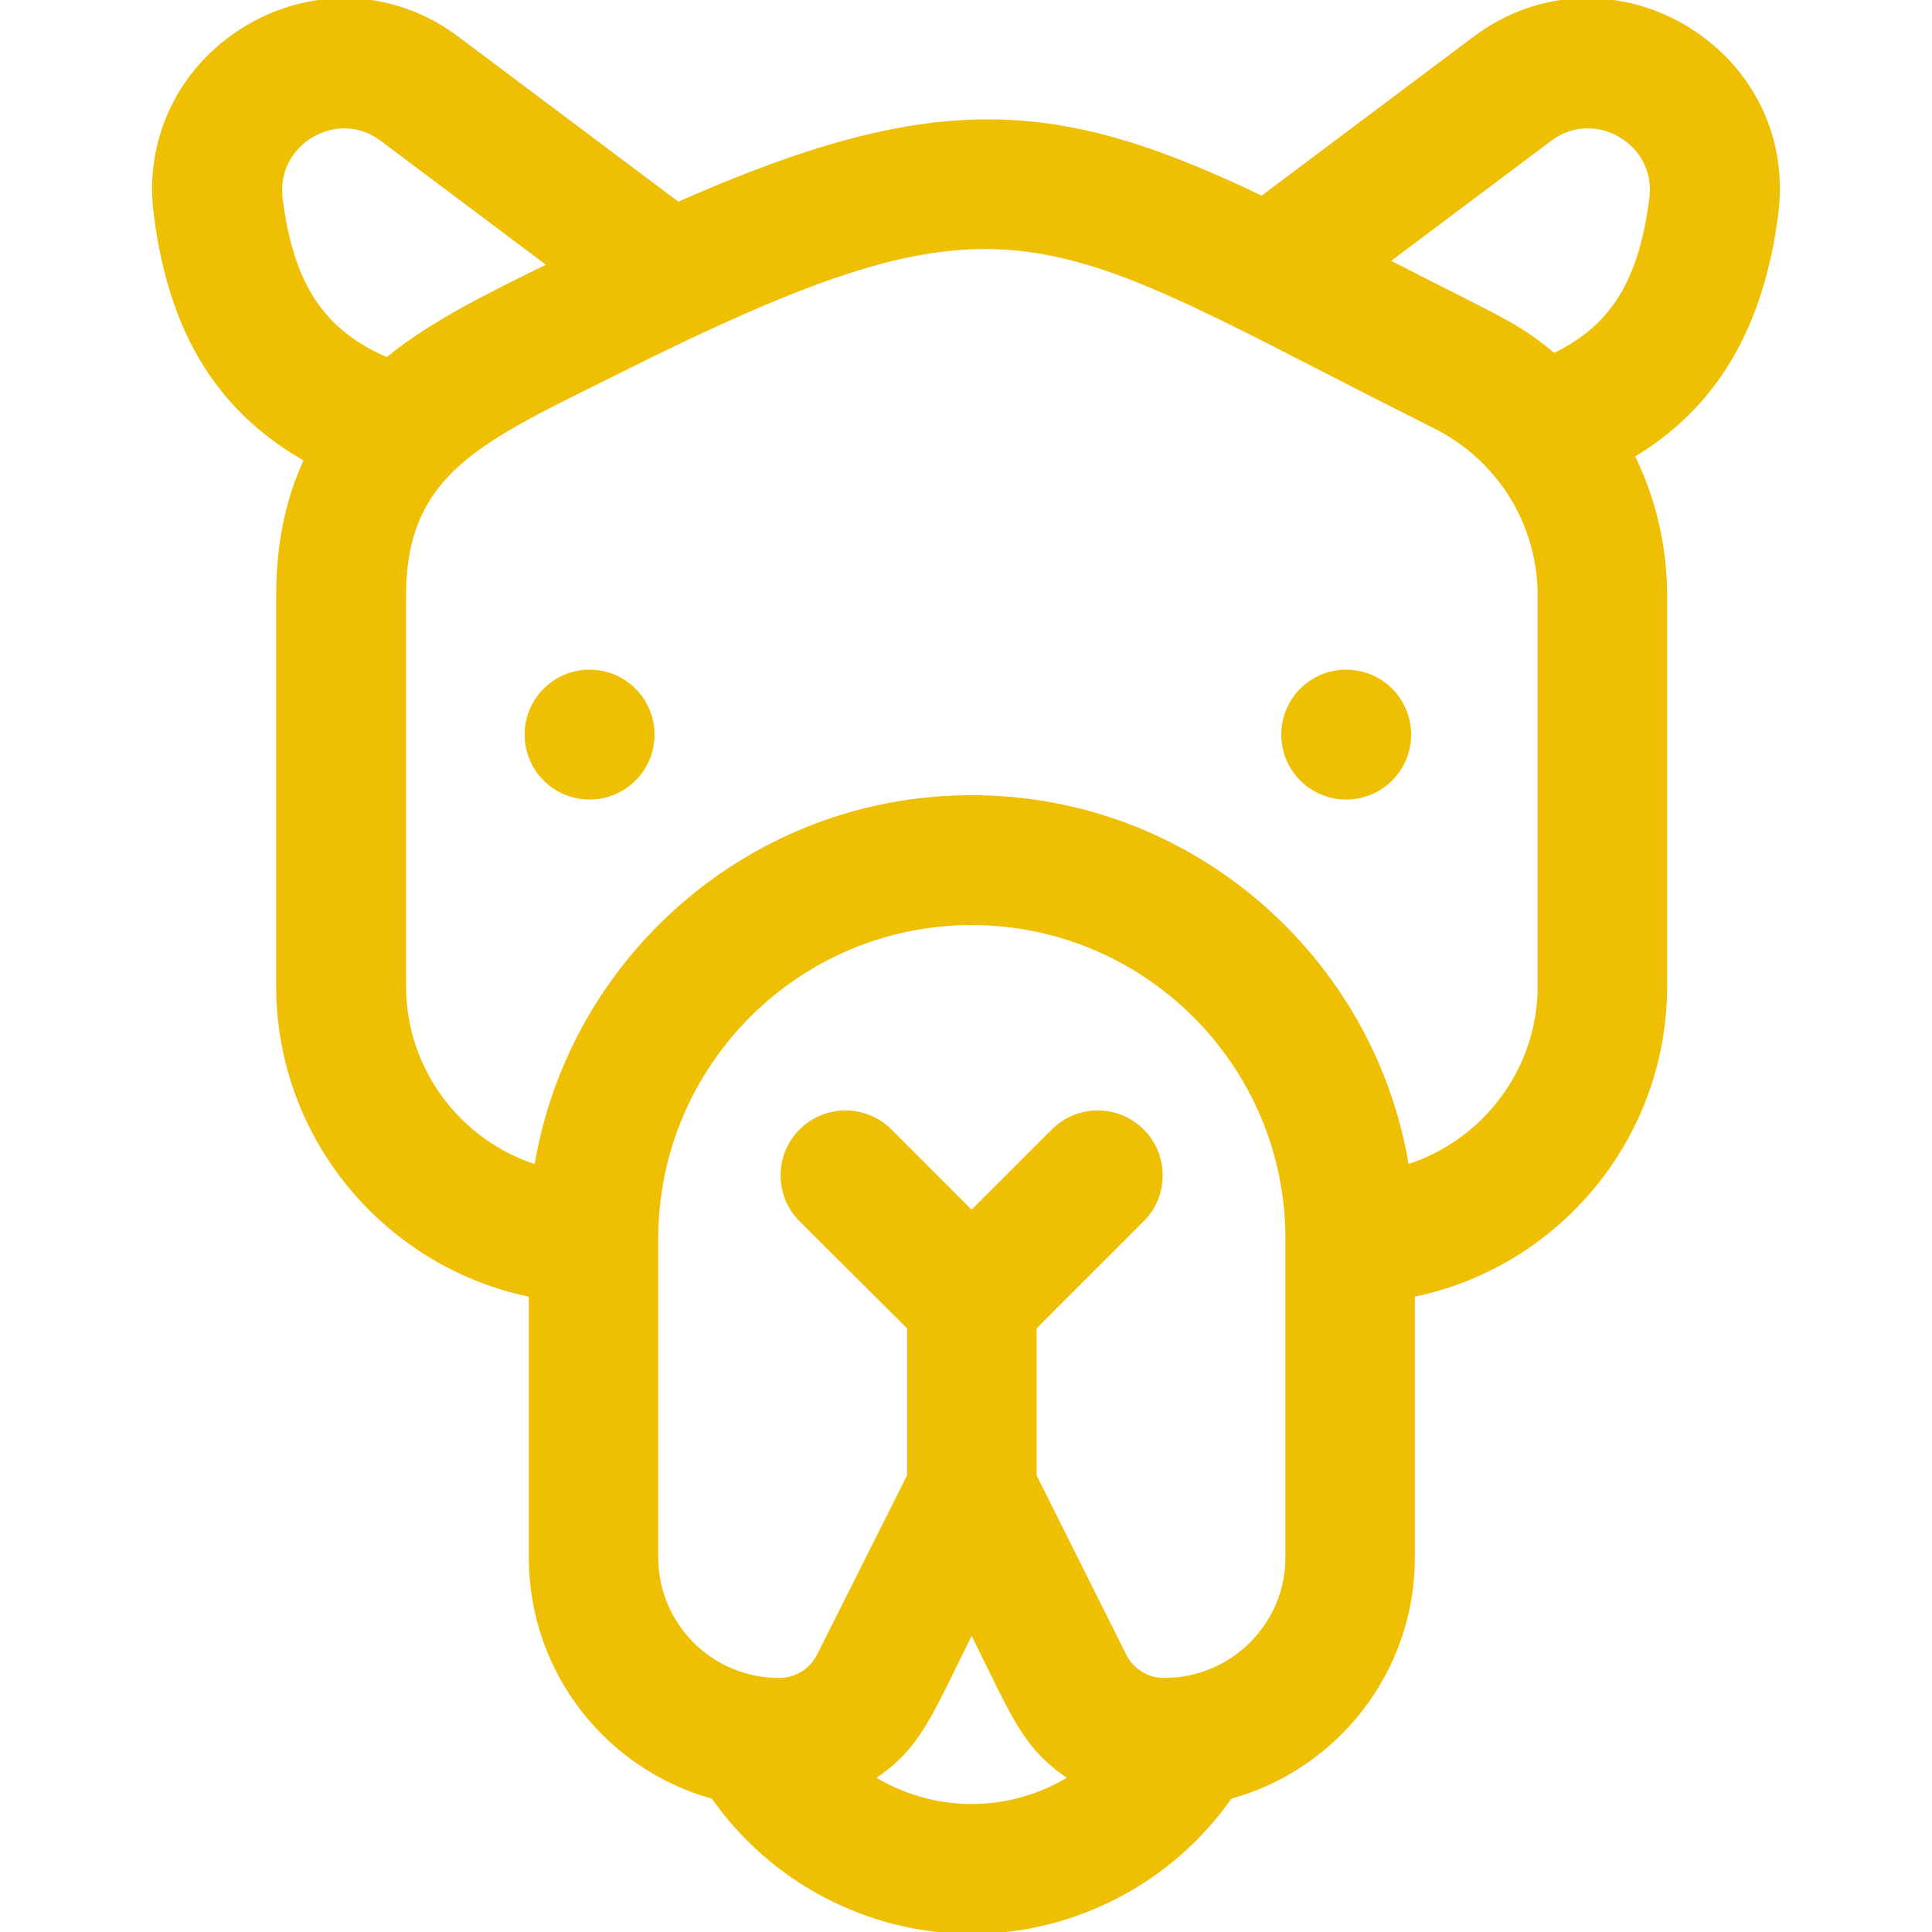
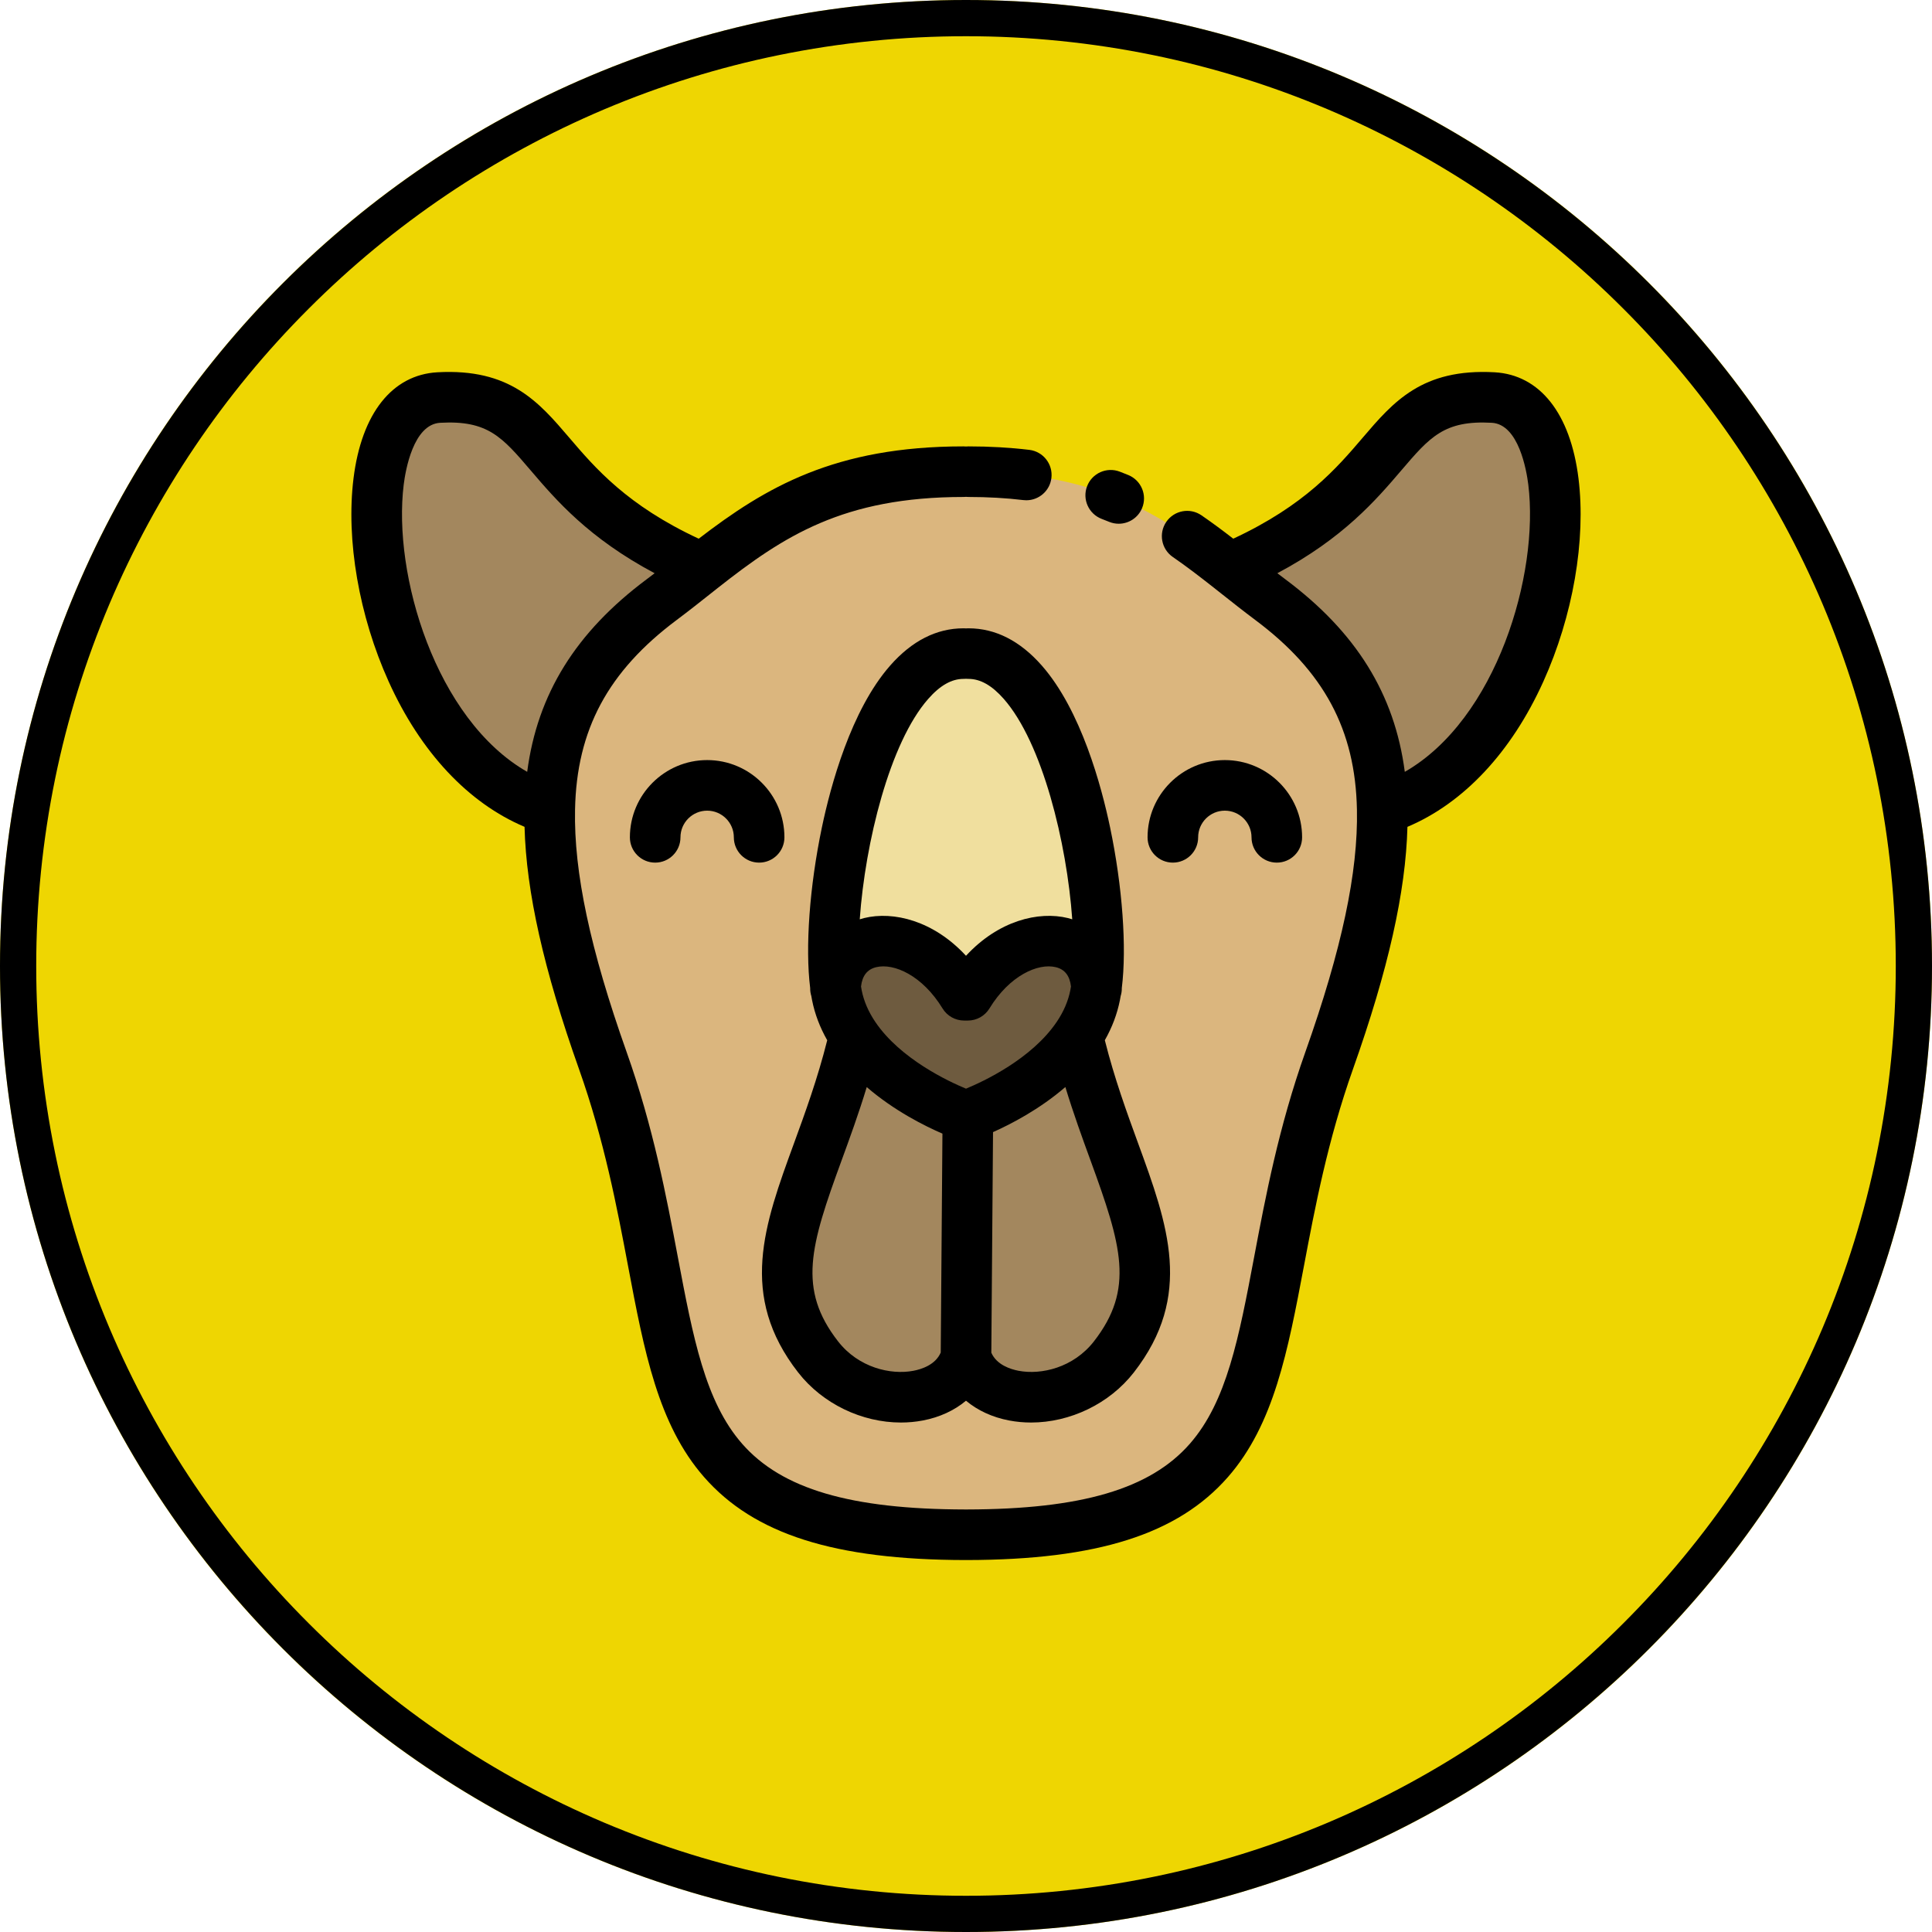
- <svg xmlns="http://www.w3.org/2000/svg" fill="#EFBF04" height="800px" width="800px" version="1.1" id="Layer_1" viewBox="0 0 511.999 511.999" xml:space="preserve" stroke="#EFBF04">
-   <g id="SVGRepo_bgCarrier" stroke-width="0" />
-   <g id="SVGRepo_tracerCarrier" stroke-linecap="round" stroke-linejoin="round" />
-   <g id="SVGRepo_iconCarrier">
+ <svg xmlns="http://www.w3.org/2000/svg" style="isolation:isolate" viewBox="0 0 800 800" width="800pt" height="800pt">
+   <defs>
+     <clipPath id="_clipPath_tgavo9Klp5AGRZYIdvvIYSlmKbcY9Pjl">
+       <rect width="800" height="800" />
+     </clipPath>
+   </defs>
+   <g clip-path="url(#_clipPath_tgavo9Klp5AGRZYIdvvIYSlmKbcY9Pjl)">
+     <circle vector-effect="non-scaling-stroke" cx="400" cy="400" r="400" fill="rgb(238,214,2)" />
+     <path d=" M 0 400 C 0 179.234 179.234 0 400 0 C 620.766 0 800 179.234 800 400 C 800 620.766 620.766 800 400 800 C 179.234 800 0 620.766 0 400 Z  M 15 400 C 14.99 373.95 17.61 347.96 22.83 322.43 C 27.9 297.68 35.42 273.49 45.27 250.21 C 64.65 204.48 92.68 162.92 127.82 127.82 C 162.92 92.68 204.48 64.65 250.21 45.27 C 273.49 35.42 297.68 27.9 322.44 22.83 C 347.96 17.61 373.95 14.99 400 15 C 426.05 14.99 452.04 17.61 477.56 22.83 C 502.32 27.9 526.51 35.42 549.79 45.27 C 595.52 64.65 637.08 92.68 672.18 127.82 C 707.32 162.92 735.35 204.48 754.73 250.21 C 764.58 273.49 772.1 297.68 777.17 322.44 C 782.39 347.96 785.01 373.95 785 400 C 785.01 426.05 782.39 452.04 777.17 477.56 C 772.1 502.32 764.58 526.51 754.73 549.79 C 735.35 595.52 707.32 637.08 672.18 672.18 C 637.08 707.32 595.52 735.35 549.79 754.73 C 526.51 764.58 502.32 772.1 477.56 777.17 C 452.04 782.39 426.05 785.01 400 785 C 373.95 785.01 347.96 782.39 322.44 777.17 C 297.68 772.1 273.49 764.58 250.21 754.73 C 204.48 735.35 162.92 707.32 127.82 672.18 C 92.68 637.08 64.65 595.52 45.27 549.79 C 35.42 526.51 27.9 502.32 22.83 477.56 C 17.61 452.04 14.99 426.05 15 400 Z " fill-rule="evenodd" fill="rgb(0,0,0)" />
    <g>
+       <path d=" M 618.279 164.608 C 664.635 167.164 647.779 311.557 572.362 335.055 L 572.349 335.055 C 571.622 297.697 556.471 271.029 525.98 248.27 C 520.265 243.996 514.751 239.572 509.187 235.187 C 582.65 203.722 569.655 161.915 618.279 164.608 Z " fill="rgb(163,135,94)" />
+       <path d=" M 345.973 408.694 C 346.136 409.897 346.324 411.038 346.536 412.116 C 347.765 418.344 350.359 423.971 353.755 429.009 C 339.569 489.852 308.514 523.023 338.766 561.872 C 356.825 585.057 393.719 583.177 399.997 561.872 C 406.275 583.177 443.17 585.057 461.229 561.872 C 491.48 523.023 460.464 489.788 446.278 428.946 C 449.662 423.932 452.231 418.318 453.458 412.115 C 453.671 411.037 453.859 409.897 454.022 408.693 C 459.222 370.846 441.239 270.353 400.848 270.641 L 399.145 270.641 C 358.755 270.353 340.771 370.847 345.973 408.694 Z  M 572.35 335.056 C 572.914 362.876 565.456 396.625 550.394 439.121 C 509.665 553.938 547.148 635.246 400.349 635.508 L 399.647 635.508 C 252.848 635.246 290.332 553.937 249.603 439.121 C 234.526 396.625 227.082 362.864 227.647 335.043 C 228.374 297.685 243.537 271.029 274.016 248.271 C 279.731 243.997 285.232 239.586 290.796 235.188 C 316.612 214.874 343.731 195.312 398.996 195.312 L 401.002 195.312 C 456.268 195.312 483.386 214.862 509.19 235.188 C 514.754 239.574 520.268 243.997 525.983 248.271 C 556.472 271.03 571.623 297.698 572.35 335.056 Z " fill="rgb(219,182,126)" />
+       <path d=" M 446.279 428.945 C 460.465 489.787 491.481 523.022 461.23 561.871 C 443.171 585.056 406.276 583.176 399.998 561.871 L 400.776 461.728 C 400.775 461.729 431.379 451.076 446.279 428.945 Z " fill="rgb(163,135,94)" />
+       <path d=" M 400.849 270.641 C 441.24 270.353 459.223 370.847 454.023 408.693 C 452.319 383.315 418.959 382.276 400.775 412.115 L 399.221 412.115 C 381.037 382.277 347.677 383.316 345.973 408.693 C 340.772 370.846 358.755 270.353 399.146 270.641 C 399.146 270.641 400.849 270.641 400.849 270.641 Z " fill="rgb(240,223,158)" />
+       <path d=" M 454.023 408.694 C 453.86 409.897 453.672 411.038 453.459 412.116 C 452.231 418.318 449.662 423.933 446.279 428.947 C 431.379 451.078 400.776 461.73 400.776 461.73 L 399.222 461.73 C 399.222 461.73 368.682 451.09 353.756 429.01 C 350.36 423.972 347.765 418.346 346.537 412.117 C 346.325 411.039 346.137 409.899 345.974 408.695 C 347.678 383.317 381.038 382.278 399.222 412.117 L 400.776 412.117 C 418.959 382.276 452.319 383.316 454.023 408.694 Z " fill="rgb(110,91,63)" />
      <g>
-         <path d="M390.779,10.143L334.411,52.42c-53.585-25.659-85.699-28.967-154.705,1.605L121.205,10.15 c-35.492-26.618-85.611,2.68-79.951,46.766c2.212,17.235,7.041,31.074,14.766,42.308c6.333,9.211,14.734,16.766,25.077,22.579 c-4.647,9.839-7.406,21.62-7.406,36.047v103.507c0,40.347,28.86,74.103,66.949,81.866v69.521 c0,30.279,20.442,55.833,48.325,63.485c15.534,22.221,41.179,35.769,68.53,35.769c27.35,0,52.996-13.549,68.529-35.769 c27.884-7.651,48.437-33.205,48.437-63.485v-69.521c38.089-7.762,66.838-41.518,66.838-81.866V157.85 c0-13.178-3.038-25.802-8.609-37.087c21.767-12.96,34.272-34.081,38.071-64.15C476.314,12.658,426.161-16.394,390.779,10.143z M74.401,52.662c-1.895-14.759,14.91-24.661,26.753-15.777l44.47,33.353c-14.772,7.327-30.169,14.526-43.064,24.968 C85.362,87.794,77.326,75.448,74.401,52.662z M257.494,478.581c-9.366,0-18.388-2.669-26.154-7.421 c12.401-8.172,15.188-16.833,26.154-38.761c10.98,21.963,13.754,30.592,26.152,38.761 C275.881,475.912,266.859,478.581,257.494,478.581z M308.624,445.162h-0.156c-4.459,0-8.468-2.479-10.462-6.465l-23.803-47.606 v-39.264l28.524-28.524c6.526-6.526,6.526-17.105,0-23.63c-6.524-6.526-17.105-6.526-23.63,0l-21.604,21.603l-21.604-21.603 c-6.524-6.526-17.105-6.526-23.63,0c-6.526,6.526-6.526,17.105,0,23.63l28.635,28.524v39.264l-23.916,47.606 c-1.993,3.988-6.003,6.465-10.462,6.465h-0.156c-17.875,0-32.416-14.542-32.416-32.416v-84.55 c0-46.068,37.479-83.547,83.547-83.547c46.068,0,83.658,37.479,83.658,83.547v84.55h0.004 C341.152,430.62,326.498,445.162,308.624,445.162z M407.99,261.358c0,22.362-14.832,41.346-35.091,47.783 c-9.127-55.463-57.398-97.912-115.405-97.912c-58.007,0-106.279,42.449-115.405,97.912c-20.258-6.438-34.979-25.421-34.979-47.783 V157.851c0-32.919,20.624-41.293,55.739-58.851c107.183-53.593,112.392-38.448,217.319,14.015 c17.093,8.546,27.822,25.727,27.822,44.836V261.358z M437.606,52.424c-2.777,21.981-10.154,34.13-25.795,41.687 c-9.799-8.267-14.301-9.611-44.075-24.911l43.096-32.322C422.61,28.044,439.454,37.798,437.606,52.424z" />
+         <path d=" M 400.775 461.729 L 399.997 561.872 C 393.719 583.177 356.825 585.057 338.766 561.872 C 308.514 523.023 339.569 489.852 353.755 429.009 C 368.68 451.091 399.221 461.729 399.221 461.729 L 400.775 461.729 L 400.775 461.729 Z " fill="rgb(163,135,94)" />
+         <path d=" M 290.794 235.188 C 285.23 239.586 279.728 243.997 274.014 248.271 C 243.536 271.029 228.372 297.685 227.645 335.043 L 227.607 335.043 C 152.216 311.521 135.373 167.166 181.717 164.608 C 230.34 161.915 217.345 203.722 290.794 235.188 Z " fill="rgb(163,135,94)" />
      </g>
-     </g>
-     <g>
-       <g>
-         <circle cx="156.244" cy="194.676" r="16.709" />
-       </g>
-     </g>
-     <g>
-       <g>
-         <circle cx="356.757" cy="194.676" r="16.709" />
-       </g>
+       <path d=" M 618.858 154.153 C 588.822 152.492 576.903 166.45 564.276 181.231 C 553.548 193.792 540.337 209.247 510.667 223.057 C 506.164 219.575 501.964 216.45 497.51 213.386 C 492.745 210.106 486.223 211.311 482.947 216.076 C 479.667 220.84 480.872 227.361 485.636 230.64 C 491.215 234.48 496.479 238.513 502.658 243.378 C 502.68 243.396 502.702 243.413 502.724 243.431 L 506.011 246.029 C 510.439 249.533 515.018 253.153 519.714 256.667 C 548.23 277.951 561.233 302.192 561.877 335.271 C 562.401 361.152 555.615 393.04 540.519 435.622 C 529.466 466.785 524.078 495.296 519.325 520.45 C 513.003 553.908 508.009 580.336 492.691 597.827 C 476.286 616.562 447.8 624.955 400.345 625.039 L 399.662 625.039 C 352.189 624.955 323.703 616.561 307.298 597.826 C 291.982 580.336 286.986 553.907 280.664 520.449 C 275.91 495.295 270.522 466.784 259.469 435.621 C 244.375 393.07 237.588 361.178 238.114 335.248 C 238.758 302.193 251.761 277.957 280.284 256.66 C 285.149 253.021 289.891 249.264 294.476 245.631 L 297.237 243.445 C 297.272 243.418 297.307 243.39 297.34 243.363 C 324.41 222.068 349.107 205.785 398.993 205.785 C 399.331 205.785 399.665 205.766 399.996 205.734 C 400.326 205.766 400.661 205.785 401 205.785 C 408.956 205.785 416.6 206.218 423.72 207.073 C 424.143 207.125 424.564 207.149 424.98 207.149 C 430.206 207.149 434.727 203.243 435.365 197.923 C 436.054 192.181 431.958 186.966 426.215 186.277 C 418.27 185.322 409.786 184.839 401 184.839 C 400.662 184.839 400.327 184.858 399.996 184.89 C 399.666 184.858 399.332 184.839 398.993 184.839 C 345.677 184.839 316.991 201.797 289.327 223.061 C 259.654 209.251 246.445 193.794 235.717 181.232 C 223.092 166.451 211.162 152.487 181.14 154.153 C 162.394 155.187 149.725 171.188 146.387 198.055 C 143.216 223.575 148.658 255.047 160.947 282.243 C 174.163 311.493 193.949 332.556 217.204 342.372 C 217.907 369.374 225.147 401.508 239.732 442.623 C 250.245 472.261 255.473 499.928 260.086 524.338 C 266.728 559.483 272.463 589.836 291.543 611.623 C 312.266 635.289 345.601 645.885 399.647 645.983 L 400.368 645.983 C 454.396 645.885 487.73 635.289 508.453 611.623 C 527.533 589.835 533.268 559.482 539.91 524.338 C 544.522 499.927 549.75 472.26 560.265 442.62 C 574.85 401.473 582.088 369.339 582.791 342.377 C 606.04 332.564 625.822 311.511 639.04 282.274 C 651.334 255.08 656.782 223.606 653.616 198.079 C 650.28 171.196 637.61 155.187 618.858 154.153 Z  M 167.173 200.639 C 167.899 194.795 171.136 175.681 182.297 175.066 C 201.974 173.975 207.931 180.947 219.792 194.837 C 230.116 206.925 243.701 222.816 271.07 237.364 C 269.965 238.211 268.856 239.053 267.75 239.881 C 238.483 261.735 222.519 287.348 218.3 319.599 C 180.362 297.88 162.55 237.835 167.173 200.639 Z  M 581.696 319.605 C 577.476 287.337 561.513 261.725 532.254 239.886 C 531.143 239.056 530.032 238.212 528.923 237.361 C 556.294 222.813 569.878 206.923 580.205 194.834 C 592.068 180.945 598.019 173.972 617.704 175.065 C 628.87 175.68 632.106 194.808 632.831 200.657 C 637.446 237.856 619.627 297.889 581.696 319.605 Z " fill="rgb(0,0,0)" />
+       <path d=" M 459.254 216.078 C 460.559 216.614 461.907 216.867 463.235 216.867 C 467.355 216.867 471.26 214.422 472.924 210.377 C 475.125 205.028 472.572 198.908 467.223 196.708 C 466.046 196.224 464.853 195.752 463.642 195.291 C 458.236 193.237 452.188 195.954 450.133 201.36 C 448.078 206.767 450.795 212.814 456.202 214.87 C 457.234 215.263 458.251 215.665 459.254 216.078 Z " fill="rgb(0,0,0)" />
+       <path d=" M 373.045 589.038 C 376.091 589.038 379.134 588.762 382.127 588.194 C 389.105 586.869 395.204 584.022 399.998 580.007 C 404.794 584.023 410.892 586.869 417.87 588.194 C 420.863 588.762 423.905 589.038 426.952 589.038 C 443.072 589.038 459.357 581.316 469.491 568.306 C 494.285 536.467 483.6 507.197 471.227 473.305 C 466.628 460.708 461.465 446.566 457.487 430.734 C 460.506 425.422 462.602 419.86 463.734 414.144 C 463.844 413.589 463.946 413.013 464.043 412.434 C 464.375 411.38 464.54 410.261 464.518 409.102 C 466.613 392.363 464.782 367.059 459.674 342.651 C 456.098 325.562 447.667 294.126 431.393 275.598 C 422.399 265.36 412.188 260.17 401.031 260.17 C 400.947 260.17 400.859 260.17 400.775 260.171 C 400.512 260.173 400.254 260.195 399.996 260.216 C 399.739 260.195 399.481 260.173 399.218 260.171 C 399.133 260.17 399.046 260.17 398.962 260.17 C 387.806 260.17 377.592 265.361 368.599 275.598 C 352.326 294.126 343.896 325.562 340.319 342.651 C 335.208 367.071 333.379 392.387 335.476 409.112 C 335.455 410.266 335.62 411.381 335.95 412.429 C 336.048 413.015 336.151 413.592 336.26 414.141 C 337.383 419.839 339.499 425.403 342.535 430.748 C 338.55 446.61 333.388 460.792 328.777 473.404 C 316.404 507.249 305.716 536.479 330.502 568.307 C 340.638 581.318 356.922 589.038 373.045 589.038 Z  M 362.44 423.154 C 359.579 418.909 357.685 414.514 356.81 410.077 C 356.711 409.577 356.618 409.038 356.53 408.477 C 357.055 404.029 359.093 401.398 362.783 400.495 C 370.179 398.686 381.994 403.967 390.28 417.565 C 392.18 420.684 395.57 422.587 399.222 422.587 L 400.775 422.587 C 404.427 422.587 407.816 420.684 409.717 417.565 C 418.004 403.966 429.82 398.685 437.215 400.495 C 440.915 401.401 442.955 404.046 443.469 408.47 C 443.381 409.026 443.288 409.57 443.188 410.081 C 442.311 414.508 440.44 418.87 437.617 423.061 C 437.604 423.081 437.592 423.1 437.579 423.119 C 427.218 438.488 407.206 447.814 400.001 450.794 C 392.783 447.805 372.804 438.488 362.44 423.154 Z  M 452.967 555.435 C 444.481 566.328 431.187 569.398 421.776 567.615 C 418.407 566.974 412.69 565.163 410.486 560.122 L 411.193 468.785 C 418.529 465.512 430.439 459.371 441.145 450.117 C 444.502 461.172 448.175 471.231 451.553 480.487 C 464.438 515.784 469.881 533.715 452.967 555.435 Z  M 384.339 289.42 C 389.247 283.832 394.035 281.114 398.975 281.114 C 399.034 281.114 399.089 281.115 399.148 281.114 C 399.436 281.114 399.717 281.094 399.998 281.071 C 400.28 281.094 400.562 281.114 400.848 281.114 C 400.908 281.114 400.965 281.114 401.021 281.114 C 405.961 281.114 410.75 283.832 415.658 289.42 C 431.613 307.586 441.749 348.9 443.995 380.667 C 443.403 380.483 442.81 380.3 442.198 380.151 C 430.007 377.166 413.421 381.233 399.999 395.768 C 386.577 381.232 369.99 377.169 357.801 380.151 C 357.189 380.301 356.593 380.484 356.001 380.668 C 358.245 348.909 368.382 307.588 384.339 289.42 Z  M 348.451 480.595 C 351.843 471.318 355.527 461.227 358.897 450.139 C 370.335 460.013 383.115 466.34 390.242 469.413 L 389.539 560.05 C 387.356 565.144 381.604 566.972 378.219 567.615 C 368.809 569.401 355.513 566.327 347.029 555.436 C 330.127 533.732 335.57 515.832 348.451 480.595 Z " fill="rgb(0,0,0)" />
+       <path d=" M 292.825 314.733 C 275.179 314.733 260.822 329.083 260.822 346.722 C 260.822 352.506 265.511 357.194 271.294 357.194 C 277.077 357.194 281.766 352.506 281.766 346.722 C 281.766 340.632 286.726 335.678 292.824 335.678 C 298.914 335.678 303.868 340.633 303.868 346.722 C 303.868 352.506 308.557 357.194 314.34 357.194 C 320.123 357.194 324.812 352.506 324.812 346.722 C 324.814 329.083 310.464 314.733 292.825 314.733 Z " fill="rgb(0,0,0)" />
+       <path d=" M 496.126 346.722 C 496.126 340.632 501.081 335.678 507.172 335.678 C 513.268 335.678 518.229 340.633 518.229 346.722 C 518.229 352.506 522.918 357.194 528.701 357.194 C 534.484 357.194 539.173 352.506 539.173 346.722 C 539.173 329.083 524.818 314.733 507.171 314.733 C 489.531 314.733 475.18 329.083 475.18 346.722 C 475.18 352.506 479.87 357.194 485.653 357.194 C 491.437 357.195 496.126 352.506 496.126 346.722 Z " fill="rgb(0,0,0)" />
    </g>
  </g>
</svg>
